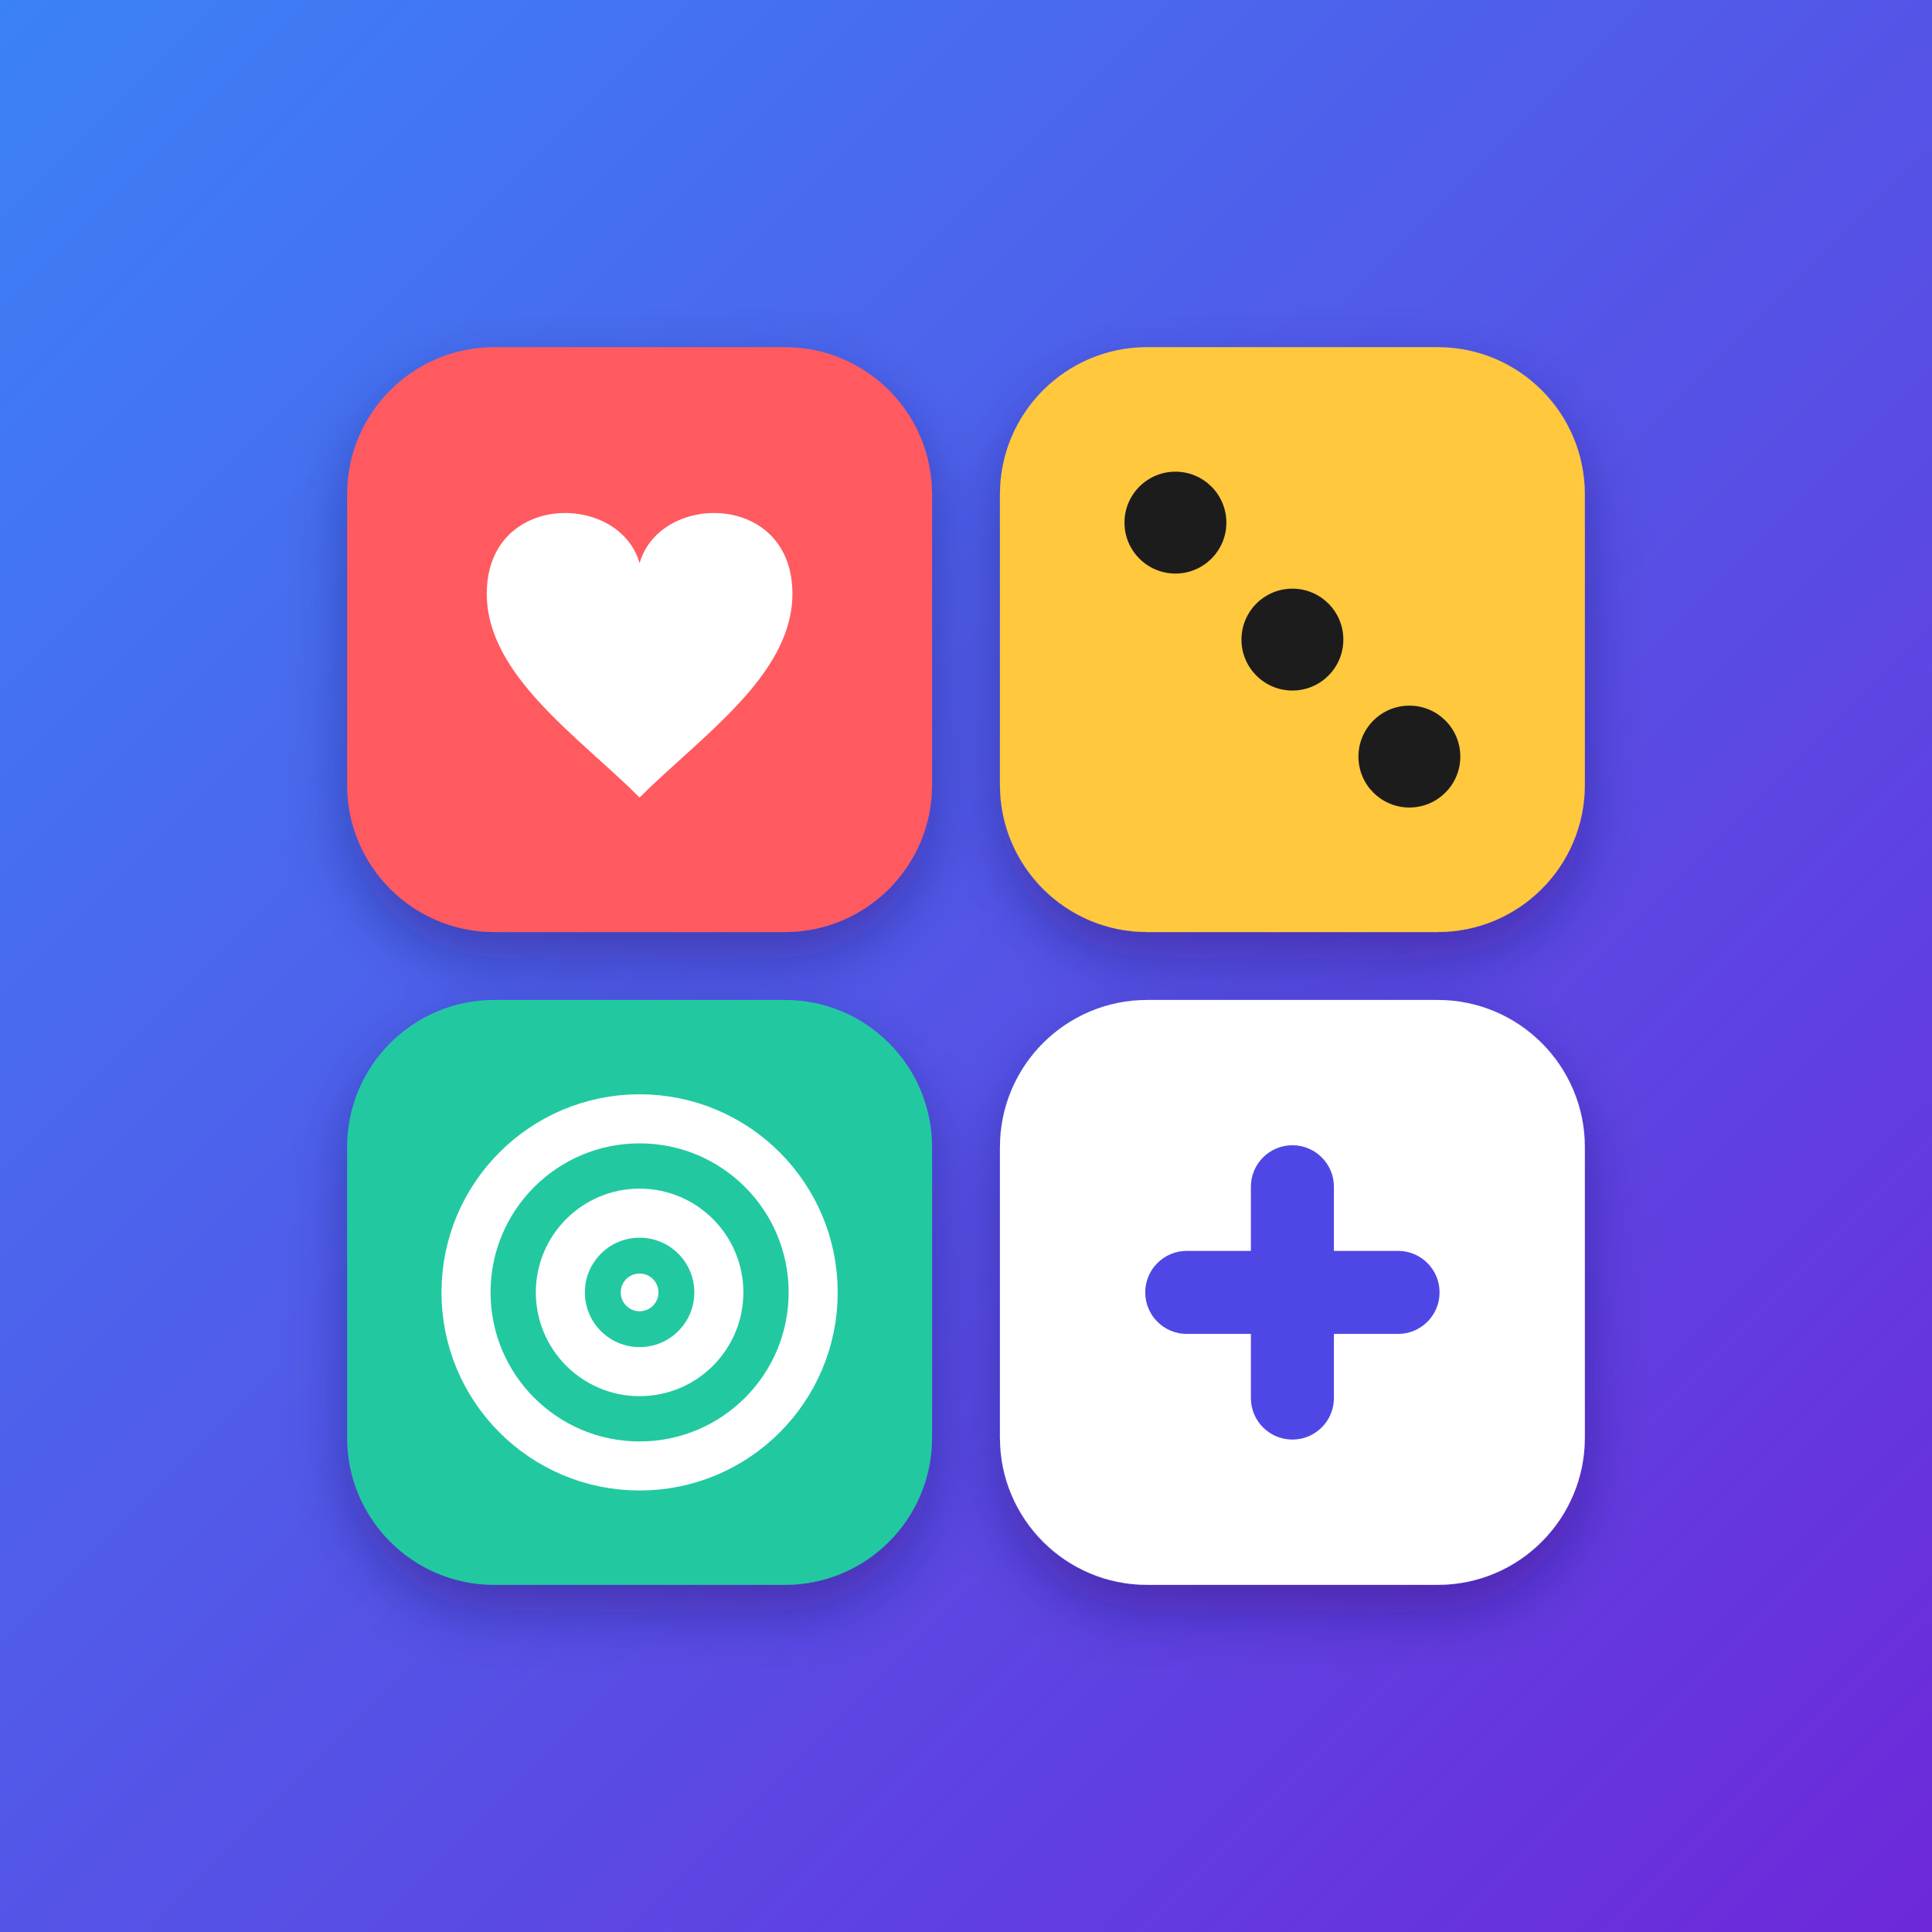
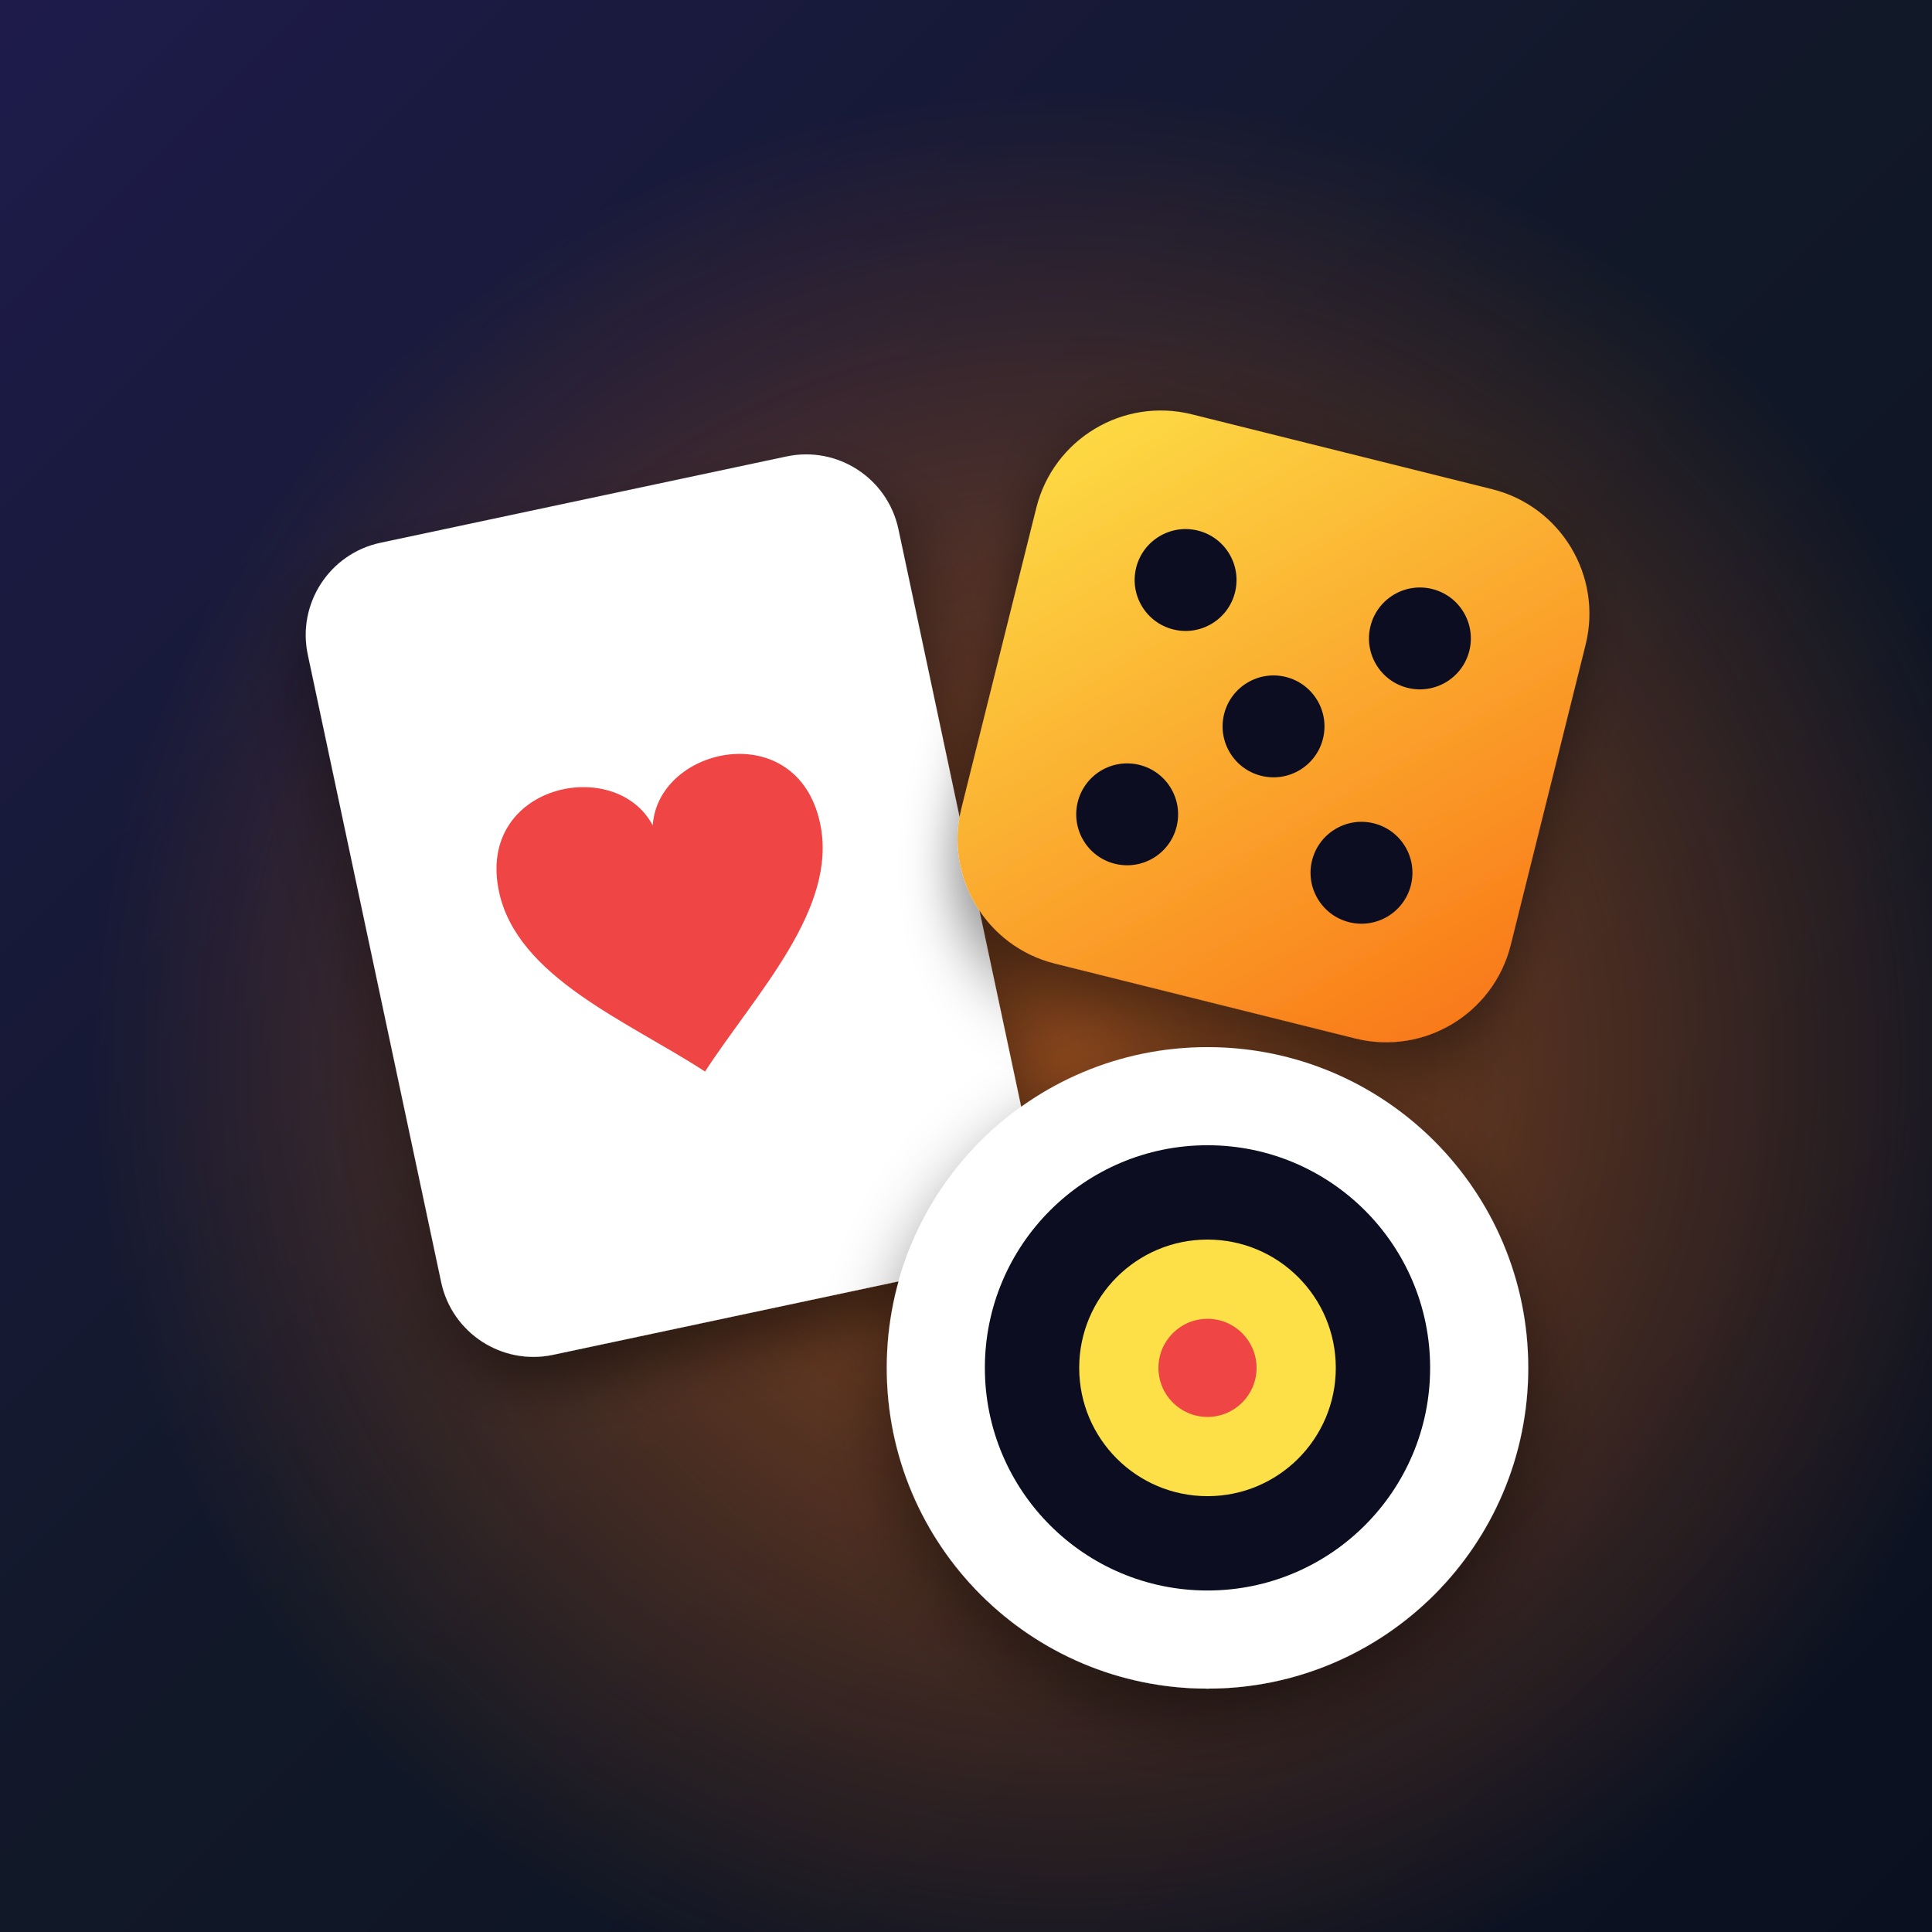
<svg xmlns="http://www.w3.org/2000/svg" width="1024" height="1024" viewBox="0 0 1024 1024">
  <defs>
    <linearGradient id="bg" x1="0" y1="0" x2="1" y2="1">
-       <stop offset="0" stop-color="#3B82F6" />
-       <stop offset="1" stop-color="#6D28D9" />
+       <stop offset="0" stop-color="#1E1B4B" />
+       <stop offset="0.5" stop-color="#111827" />
+       <stop offset="1" stop-color="#0B1020" />
    </linearGradient>
-     <filter id="sh" x="-20%" y="-20%" width="140%" height="140%">
-       <feDropShadow dx="0" dy="14" stdDeviation="16" flood-color="#1e1050" flood-opacity="0.35" />
+     <radialGradient id="glow" cx="0.55" cy="0.55" r="0.5">
+       <stop offset="0" stop-color="#F97316" stop-opacity="0.55" />
+       <stop offset="1" stop-color="#F97316" stop-opacity="0" />
+     </radialGradient>
+     <linearGradient id="sun" x1="0" y1="0" x2="1" y2="1">
+       <stop offset="0" stop-color="#FDE047" />
+       <stop offset="1" stop-color="#F97316" />
+     </linearGradient>
+     <filter id="sh" x="-30%" y="-30%" width="160%" height="160%">
+       <feDropShadow dx="0" dy="16" stdDeviation="18" flood-color="#000" flood-opacity="0.45" />
    </filter>
    <path id="heart" d="M0,-30 C-8,-58 -60,-58 -60,-18 C-60,14 -24,38 0,62 C24,38 60,14 60,-18 C60,-58 8,-58 0,-30 Z" />
  </defs>
  <rect width="1024" height="1024" fill="url(#bg)" />
-   <g filter="url(#sh)">
-     <g transform="translate(339 339)">
-       <rect x="-155" y="-155" width="310" height="310" rx="78" fill="#FF5A5F" />
-       <use href="#heart" transform="scale(1.35)" fill="#fff" />
-     </g>
-     <g transform="translate(685 339)">
-       <rect x="-155" y="-155" width="310" height="310" rx="78" fill="#FFC83D" />
-       <g fill="#1D1D1F">
-         <circle cx="-62" cy="-62" r="27" />
-         <circle cx="0" cy="0" r="27" />
-         <circle cx="62" cy="62" r="27" />
-       </g>
-     </g>
-     <g transform="translate(339 685)">
-       <rect x="-155" y="-155" width="310" height="310" rx="78" fill="#22C9A0" />
-       <circle r="92" fill="none" stroke="#fff" stroke-width="26" />
-       <circle r="42" fill="none" stroke="#fff" stroke-width="26" />
-       <circle r="10" fill="#fff" />
-     </g>
-     <g transform="translate(685 685)">
-       <rect x="-155" y="-155" width="310" height="310" rx="78" fill="#FFFFFF" />
-       <rect x="-78" y="-22" width="156" height="44" rx="22" fill="#4F46E5" />
-       <rect x="-22" y="-78" width="44" height="156" rx="22" fill="#4F46E5" />
+   <rect width="1024" height="1024" fill="url(#glow)" />
+   <g transform="translate(355 480) rotate(-12)" filter="url(#sh)">
+     <rect x="-160" y="-220" width="320" height="440" rx="50" fill="#FFFFFF" />
+     <use href="#heart" transform="scale(1.45)" fill="#EF4444" />
+   </g>
+   <g transform="translate(675 385) rotate(14)" filter="url(#sh)">
+     <rect x="-150" y="-150" width="300" height="300" rx="68" fill="url(#sun)" />
+     <g fill="#0B1020">
+       <circle cx="-64" cy="-64" r="27" />
+       <circle cx="64" cy="-64" r="27" />
+       <circle cx="0" cy="0" r="27" />
+       <circle cx="-64" cy="64" r="27" />
+       <circle cx="64" cy="64" r="27" />
    </g>
  </g>
+   <g transform="translate(640 725)" filter="url(#sh)">
+     <circle r="170" fill="#FFFFFF" />
+     <circle r="118" fill="#0B1020" />
+     <circle r="68" fill="#FDE047" />
+     <circle r="26" fill="#EF4444" />
+   </g>
</svg>
